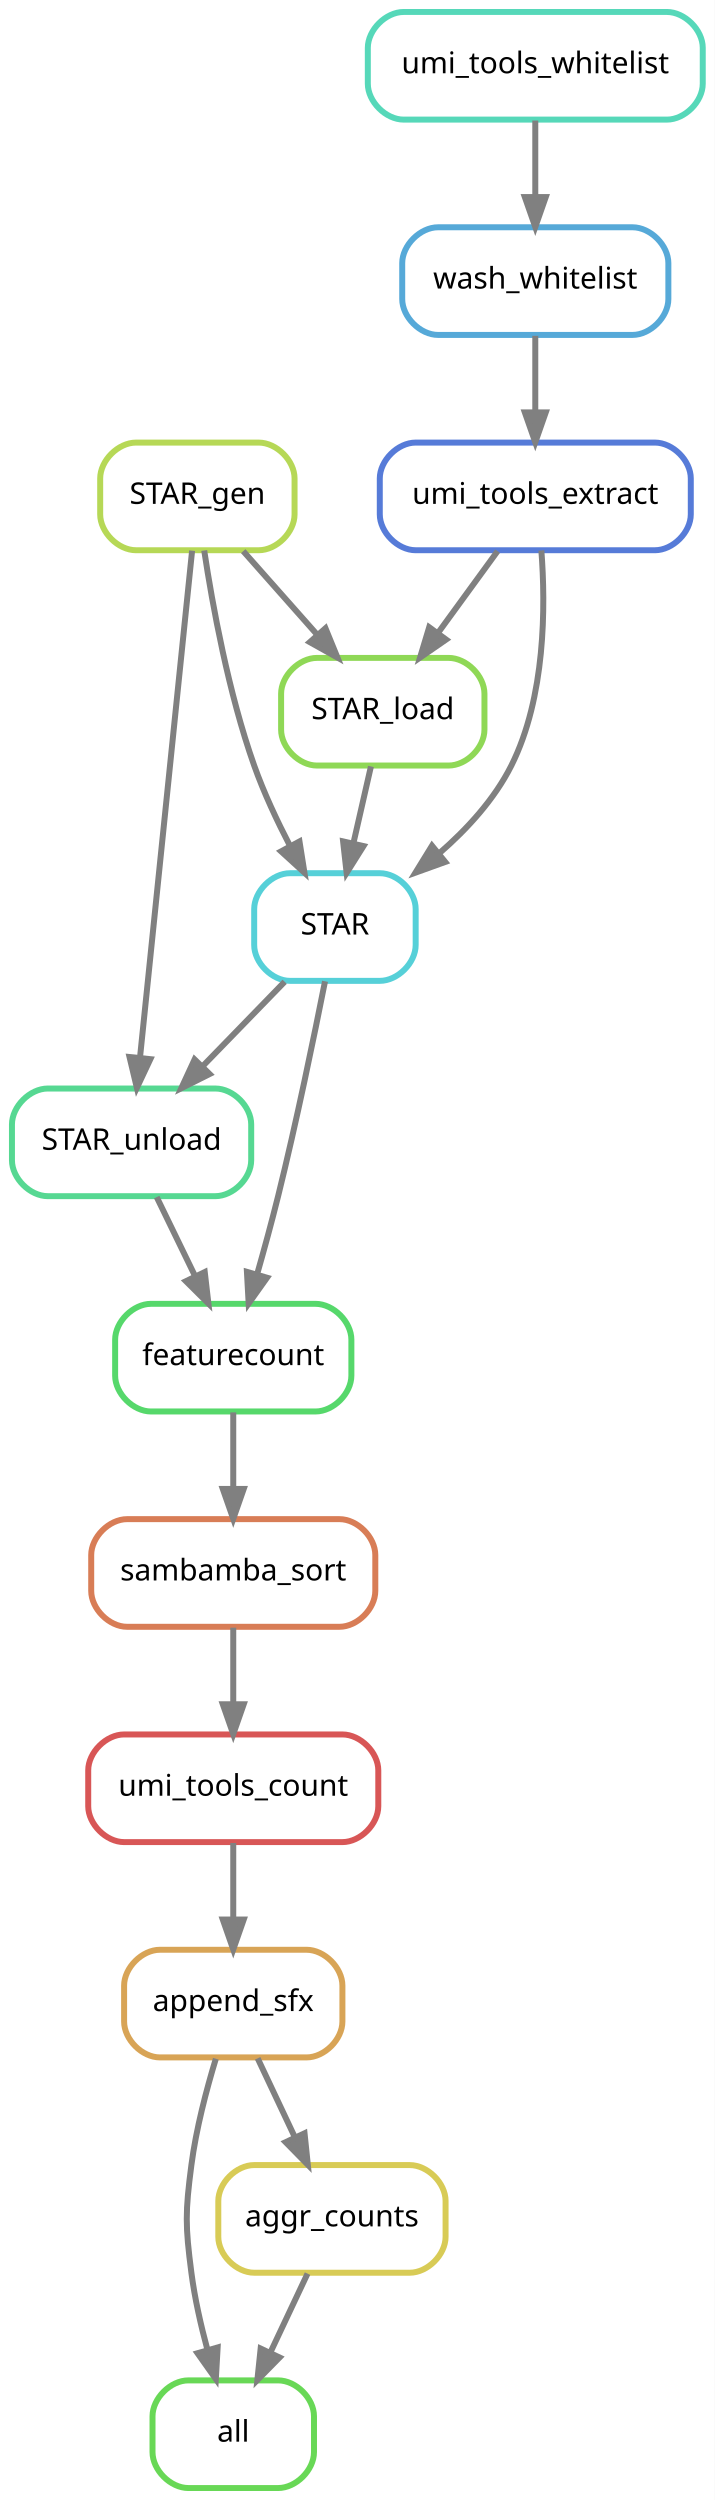
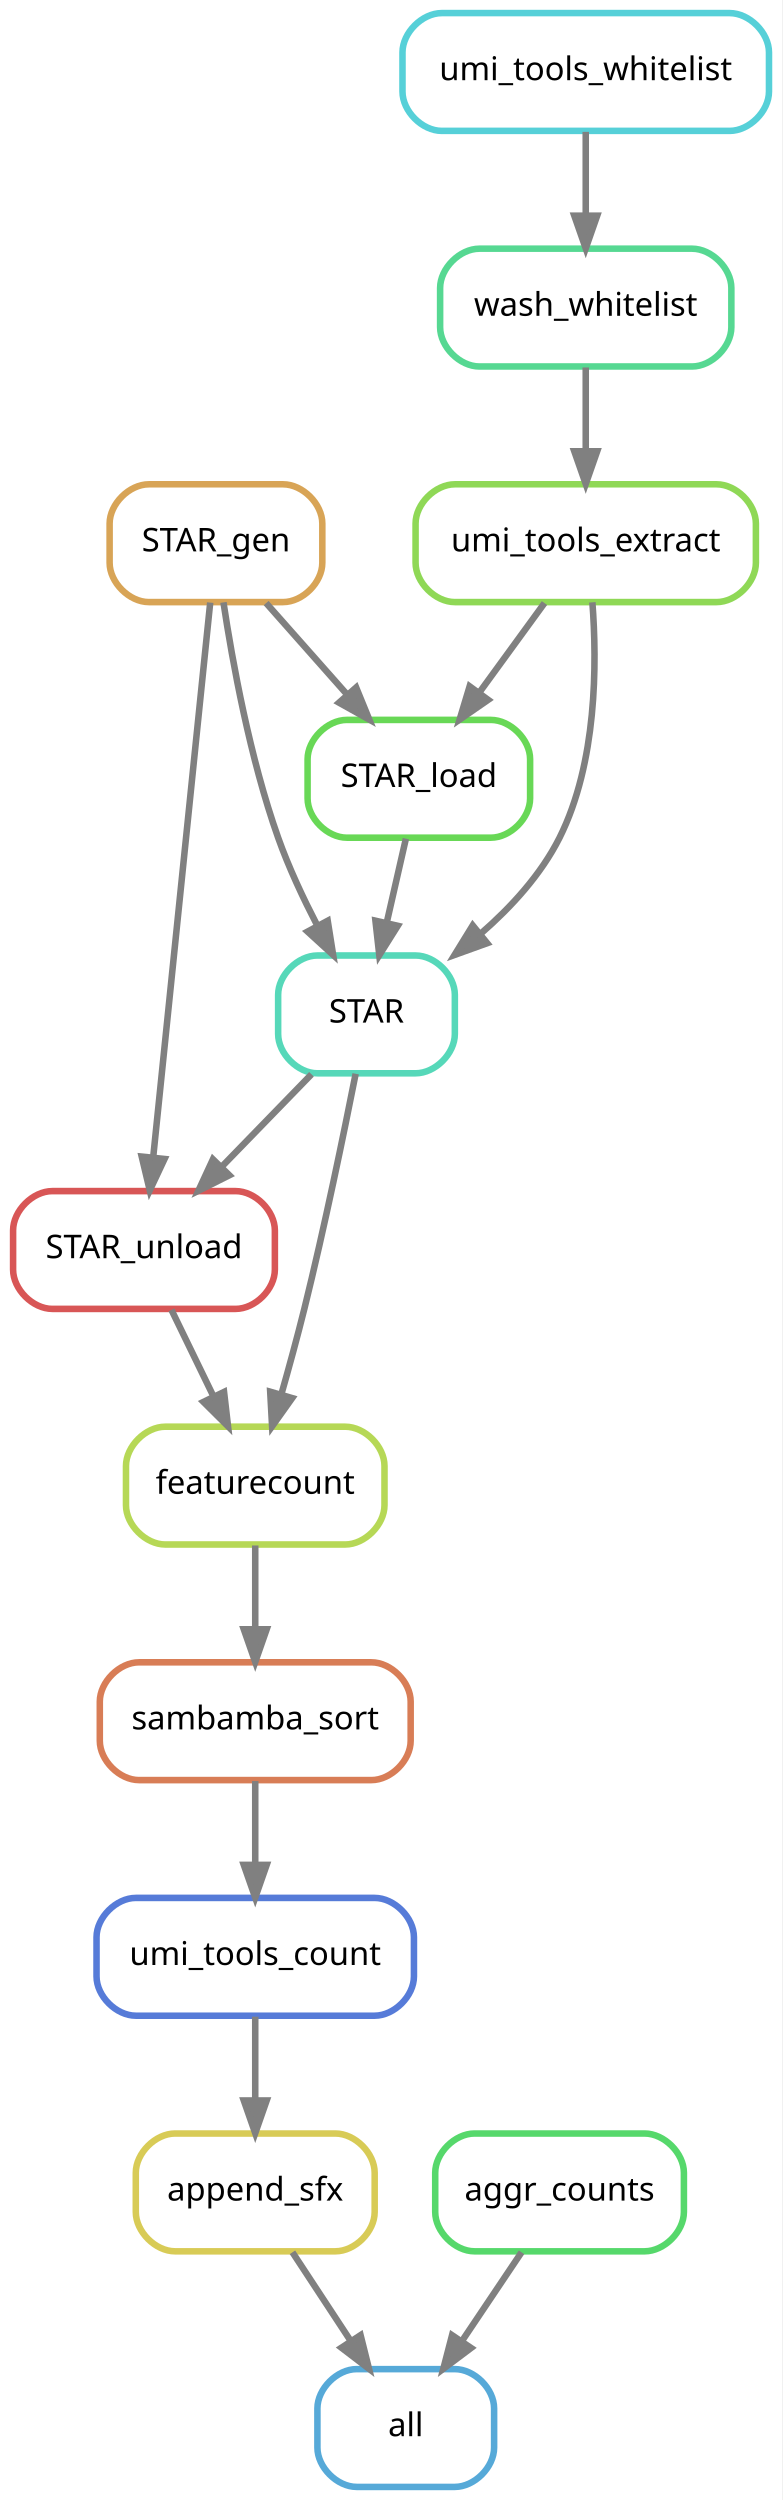
- <svg xmlns="http://www.w3.org/2000/svg" width="239pt" height="836pt" viewBox="0.00 0.00 239.00 836.00">
-   <g id="graph0" class="graph" transform="scale(1 1) rotate(0) translate(4 832)">
-     <polygon fill="white" stroke="transparent" points="-4,4 -4,-832 235,-832 235,4 -4,4" />
+ <svg xmlns="http://www.w3.org/2000/svg" width="239pt" height="764pt" viewBox="0.00 0.00 239.00 764.00">
+   <g id="graph0" class="graph" transform="scale(1 1) rotate(0) translate(4 760)">
+     <polygon fill="white" stroke="transparent" points="-4,4 -4,-760 235,-760 235,4 -4,4" />
    <g id="node1" class="node">
-       <path fill="none" stroke="#68d856" stroke-width="2" d="M89,-36C89,-36 59,-36 59,-36 53,-36 47,-30 47,-24 47,-24 47,-12 47,-12 47,-6 53,0 59,0 59,0 89,0 89,0 95,0 101,-6 101,-12 101,-12 101,-24 101,-24 101,-30 95,-36 89,-36" />
-       <text text-anchor="middle" x="74" y="-15.5" font-family="sans" font-size="10.00">all</text>
+       <path fill="none" stroke="#56a9d8" stroke-width="2" d="M135,-36C135,-36 105,-36 105,-36 99,-36 93,-30 93,-24 93,-24 93,-12 93,-12 93,-6 99,0 105,0 105,0 135,0 135,0 141,0 147,-6 147,-12 147,-12 147,-24 147,-24 147,-30 141,-36 135,-36" />
+       <text text-anchor="middle" x="120" y="-15.5" font-family="sans" font-size="10.00">all</text>
    </g>
    <g id="node2" class="node">
-       <path fill="none" stroke="#d8a456" stroke-width="2" d="M98.5,-180C98.5,-180 49.5,-180 49.5,-180 43.5,-180 37.5,-174 37.5,-168 37.5,-168 37.5,-156 37.5,-156 37.5,-150 43.5,-144 49.5,-144 49.5,-144 98.5,-144 98.5,-144 104.5,-144 110.5,-150 110.5,-156 110.5,-156 110.5,-168 110.5,-168 110.5,-174 104.5,-180 98.5,-180" />
-       <text text-anchor="middle" x="74" y="-159.5" font-family="sans" font-size="10.00">append_sfx</text>
+       <path fill="none" stroke="#d8cb56" stroke-width="2" d="M98.5,-108C98.5,-108 49.5,-108 49.5,-108 43.5,-108 37.5,-102 37.5,-96 37.5,-96 37.5,-84 37.5,-84 37.5,-78 43.5,-72 49.5,-72 49.5,-72 98.5,-72 98.5,-72 104.5,-72 110.5,-78 110.5,-84 110.5,-84 110.5,-96 110.5,-96 110.5,-102 104.5,-108 98.5,-108" />
+       <text text-anchor="middle" x="74" y="-87.5" font-family="sans" font-size="10.00">append_sfx</text>
    </g>
-     <g id="edge2" class="edge">
-       <path fill="none" stroke="grey" stroke-width="2" d="M68.18,-143.56C65.07,-133.33 61.57,-120.08 60,-108 57.94,-92.13 57.94,-87.87 60,-72 61.1,-63.51 63.16,-54.43 65.37,-46.24" />
-       <polygon fill="grey" stroke="grey" stroke-width="2" points="68.78,-47.02 68.18,-36.44 62.05,-45.09 68.78,-47.02" />
-     </g>
-     <g id="node13" class="node">
-       <path fill="none" stroke="#d8cb56" stroke-width="2" d="M133,-108C133,-108 81,-108 81,-108 75,-108 69,-102 69,-96 69,-96 69,-84 69,-84 69,-78 75,-72 81,-72 81,-72 133,-72 133,-72 139,-72 145,-78 145,-84 145,-84 145,-96 145,-96 145,-102 139,-108 133,-108" />
-       <text text-anchor="middle" x="107" y="-87.5" font-family="sans" font-size="10.00">aggr_counts</text>
-     </g>
-     <g id="edge17" class="edge">
-       <path fill="none" stroke="grey" stroke-width="2" d="M82.16,-143.7C85.91,-135.73 90.45,-126.1 94.62,-117.26" />
-       <polygon fill="grey" stroke="grey" stroke-width="2" points="97.84,-118.64 98.94,-108.1 91.51,-115.66 97.84,-118.64" />
+     <g id="edge1" class="edge">
+       <path fill="none" stroke="grey" stroke-width="2" d="M85.37,-71.7C90.72,-63.56 97.2,-53.69 103.11,-44.7" />
+       <polygon fill="grey" stroke="grey" stroke-width="2" points="106.19,-46.38 108.76,-36.1 100.34,-42.54 106.19,-46.38" />
    </g>
    <g id="node3" class="node">
-       <path fill="none" stroke="#d85656" stroke-width="2" d="M110.5,-252C110.5,-252 37.5,-252 37.5,-252 31.5,-252 25.5,-246 25.5,-240 25.5,-240 25.5,-228 25.5,-228 25.5,-222 31.5,-216 37.5,-216 37.5,-216 110.5,-216 110.5,-216 116.5,-216 122.5,-222 122.5,-228 122.5,-228 122.5,-240 122.5,-240 122.5,-246 116.5,-252 110.5,-252" />
-       <text text-anchor="middle" x="74" y="-231.5" font-family="sans" font-size="10.00">umi_tools_count</text>
+       <path fill="none" stroke="#567bd8" stroke-width="2" d="M110.5,-180C110.5,-180 37.5,-180 37.5,-180 31.5,-180 25.5,-174 25.5,-168 25.5,-168 25.5,-156 25.5,-156 25.5,-150 31.5,-144 37.5,-144 37.5,-144 110.5,-144 110.5,-144 116.5,-144 122.5,-150 122.5,-156 122.5,-156 122.5,-168 122.5,-168 122.5,-174 116.5,-180 110.5,-180" />
+       <text text-anchor="middle" x="74" y="-159.5" font-family="sans" font-size="10.00">umi_tools_count</text>
    </g>
    <g id="edge3" class="edge">
+       <path fill="none" stroke="grey" stroke-width="2" d="M74,-143.7C74,-135.98 74,-126.71 74,-118.11" />
+       <polygon fill="grey" stroke="grey" stroke-width="2" points="77.5,-118.1 74,-108.1 70.5,-118.1 77.5,-118.1" />
+     </g>
+     <g id="node4" class="node">
+       <path fill="none" stroke="#d87d56" stroke-width="2" d="M109.5,-252C109.5,-252 38.5,-252 38.5,-252 32.5,-252 26.5,-246 26.5,-240 26.5,-240 26.5,-228 26.5,-228 26.5,-222 32.5,-216 38.5,-216 38.5,-216 109.5,-216 109.5,-216 115.5,-216 121.5,-222 121.5,-228 121.5,-228 121.5,-240 121.5,-240 121.5,-246 115.5,-252 109.5,-252" />
+       <text text-anchor="middle" x="74" y="-231.5" font-family="sans" font-size="10.00">sambamba_sort</text>
+     </g>
+     <g id="edge4" class="edge">
      <path fill="none" stroke="grey" stroke-width="2" d="M74,-215.7C74,-207.98 74,-198.71 74,-190.11" />
      <polygon fill="grey" stroke="grey" stroke-width="2" points="77.5,-190.1 74,-180.1 70.5,-190.1 77.5,-190.1" />
    </g>
-     <g id="node4" class="node">
-       <path fill="none" stroke="#d87d56" stroke-width="2" d="M109.5,-324C109.5,-324 38.5,-324 38.5,-324 32.5,-324 26.5,-318 26.5,-312 26.5,-312 26.5,-300 26.5,-300 26.5,-294 32.5,-288 38.5,-288 38.5,-288 109.5,-288 109.5,-288 115.5,-288 121.5,-294 121.5,-300 121.5,-300 121.5,-312 121.5,-312 121.5,-318 115.5,-324 109.5,-324" />
-       <text text-anchor="middle" x="74" y="-303.5" font-family="sans" font-size="10.00">sambamba_sort</text>
+     <g id="node5" class="node">
+       <path fill="none" stroke="#b6d856" stroke-width="2" d="M101.5,-324C101.5,-324 46.5,-324 46.5,-324 40.5,-324 34.5,-318 34.5,-312 34.5,-312 34.5,-300 34.5,-300 34.5,-294 40.5,-288 46.5,-288 46.5,-288 101.5,-288 101.5,-288 107.5,-288 113.5,-294 113.5,-300 113.5,-300 113.5,-312 113.5,-312 113.5,-318 107.5,-324 101.5,-324" />
+       <text text-anchor="middle" x="74" y="-303.5" font-family="sans" font-size="10.00">featurecount</text>
    </g>
-     <g id="edge4" class="edge">
+     <g id="edge5" class="edge">
      <path fill="none" stroke="grey" stroke-width="2" d="M74,-287.7C74,-279.98 74,-270.71 74,-262.11" />
      <polygon fill="grey" stroke="grey" stroke-width="2" points="77.5,-262.1 74,-252.1 70.5,-262.1 77.5,-262.1" />
    </g>
-     <g id="node5" class="node">
-       <path fill="none" stroke="#56d86b" stroke-width="2" d="M101.5,-396C101.5,-396 46.5,-396 46.5,-396 40.5,-396 34.5,-390 34.5,-384 34.5,-384 34.5,-372 34.5,-372 34.5,-366 40.5,-360 46.5,-360 46.5,-360 101.5,-360 101.5,-360 107.5,-360 113.5,-366 113.5,-372 113.5,-372 113.5,-384 113.5,-384 113.5,-390 107.5,-396 101.5,-396" />
-       <text text-anchor="middle" x="74" y="-375.5" font-family="sans" font-size="10.00">featurecount</text>
-     </g>
-     <g id="edge5" class="edge">
-       <path fill="none" stroke="grey" stroke-width="2" d="M74,-359.7C74,-351.98 74,-342.71 74,-334.11" />
-       <polygon fill="grey" stroke="grey" stroke-width="2" points="77.5,-334.1 74,-324.1 70.5,-334.1 77.5,-334.1" />
-     </g>
    <g id="node6" class="node">
-       <path fill="none" stroke="#56d0d8" stroke-width="2" d="M123,-540C123,-540 93,-540 93,-540 87,-540 81,-534 81,-528 81,-528 81,-516 81,-516 81,-510 87,-504 93,-504 93,-504 123,-504 123,-504 129,-504 135,-510 135,-516 135,-516 135,-528 135,-528 135,-534 129,-540 123,-540" />
-       <text text-anchor="middle" x="108" y="-519.5" font-family="sans" font-size="10.00">STAR</text>
+       <path fill="none" stroke="#56d8b9" stroke-width="2" d="M123,-468C123,-468 93,-468 93,-468 87,-468 81,-462 81,-456 81,-456 81,-444 81,-444 81,-438 87,-432 93,-432 93,-432 123,-432 123,-432 129,-432 135,-438 135,-444 135,-444 135,-456 135,-456 135,-462 129,-468 123,-468" />
+       <text text-anchor="middle" x="108" y="-447.5" font-family="sans" font-size="10.00">STAR</text>
    </g>
    <g id="edge7" class="edge">
-       <path fill="none" stroke="grey" stroke-width="2" d="M104.69,-503.86C101.13,-485.88 95.16,-456.84 89,-432 86.87,-423.42 84.33,-414.13 81.94,-405.76" />
-       <polygon fill="grey" stroke="grey" stroke-width="2" points="85.29,-404.74 79.15,-396.11 78.57,-406.69 85.29,-404.74" />
+       <path fill="none" stroke="grey" stroke-width="2" d="M104.69,-431.86C101.13,-413.88 95.16,-384.84 89,-360 86.87,-351.42 84.33,-342.13 81.94,-333.76" />
+       <polygon fill="grey" stroke="grey" stroke-width="2" points="85.29,-332.74 79.15,-324.11 78.57,-334.69 85.29,-332.74" />
    </g>
    <g id="node12" class="node">
-       <path fill="none" stroke="#56d892" stroke-width="2" d="M68,-468C68,-468 12,-468 12,-468 6,-468 0,-462 0,-456 0,-456 0,-444 0,-444 0,-438 6,-432 12,-432 12,-432 68,-432 68,-432 74,-432 80,-438 80,-444 80,-444 80,-456 80,-456 80,-462 74,-468 68,-468" />
-       <text text-anchor="middle" x="40" y="-447.5" font-family="sans" font-size="10.00">STAR_unload</text>
+       <path fill="none" stroke="#d85656" stroke-width="2" d="M68,-396C68,-396 12,-396 12,-396 6,-396 0,-390 0,-384 0,-384 0,-372 0,-372 0,-366 6,-360 12,-360 12,-360 68,-360 68,-360 74,-360 80,-366 80,-372 80,-372 80,-384 80,-384 80,-390 74,-396 68,-396" />
+       <text text-anchor="middle" x="40" y="-375.5" font-family="sans" font-size="10.00">STAR_unload</text>
    </g>
-     <g id="edge15" class="edge">
-       <path fill="none" stroke="grey" stroke-width="2" d="M91.19,-503.7C82.87,-495.14 72.69,-484.66 63.61,-475.3" />
-       <polygon fill="grey" stroke="grey" stroke-width="2" points="66.09,-472.84 56.62,-468.1 61.07,-477.72 66.09,-472.84" />
+     <g id="edge16" class="edge">
+       <path fill="none" stroke="grey" stroke-width="2" d="M91.19,-431.7C82.87,-423.14 72.69,-412.66 63.61,-403.3" />
+       <polygon fill="grey" stroke="grey" stroke-width="2" points="66.09,-400.84 56.62,-396.1 61.07,-405.72 66.09,-400.84" />
    </g>
    <g id="node7" class="node">
-       <path fill="none" stroke="#567bd8" stroke-width="2" d="M215,-684C215,-684 135,-684 135,-684 129,-684 123,-678 123,-672 123,-672 123,-660 123,-660 123,-654 129,-648 135,-648 135,-648 215,-648 215,-648 221,-648 227,-654 227,-660 227,-660 227,-672 227,-672 227,-678 221,-684 215,-684" />
-       <text text-anchor="middle" x="175" y="-663.5" font-family="sans" font-size="10.00">umi_tools_extract</text>
+       <path fill="none" stroke="#8fd856" stroke-width="2" d="M215,-612C215,-612 135,-612 135,-612 129,-612 123,-606 123,-600 123,-600 123,-588 123,-588 123,-582 129,-576 135,-576 135,-576 215,-576 215,-576 221,-576 227,-582 227,-588 227,-588 227,-600 227,-600 227,-606 221,-612 215,-612" />
+       <text text-anchor="middle" x="175" y="-591.5" font-family="sans" font-size="10.00">umi_tools_extract</text>
    </g>
    <g id="edge10" class="edge">
-       <path fill="none" stroke="grey" stroke-width="2" d="M177.03,-647.93C178.47,-629.24 178.46,-598.89 167,-576 161.36,-564.75 152.23,-554.77 142.82,-546.6" />
-       <polygon fill="grey" stroke="grey" stroke-width="2" points="144.88,-543.76 134.91,-540.17 140.46,-549.19 144.88,-543.76" />
+       <path fill="none" stroke="grey" stroke-width="2" d="M177.03,-575.93C178.47,-557.24 178.46,-526.89 167,-504 161.36,-492.75 152.23,-482.77 142.82,-474.6" />
+       <polygon fill="grey" stroke="grey" stroke-width="2" points="144.88,-471.76 134.91,-468.17 140.46,-477.19 144.88,-471.76" />
    </g>
    <g id="node11" class="node">
-       <path fill="none" stroke="#8fd856" stroke-width="2" d="M146,-612C146,-612 102,-612 102,-612 96,-612 90,-606 90,-600 90,-600 90,-588 90,-588 90,-582 96,-576 102,-576 102,-576 146,-576 146,-576 152,-576 158,-582 158,-588 158,-588 158,-600 158,-600 158,-606 152,-612 146,-612" />
-       <text text-anchor="middle" x="124" y="-591.5" font-family="sans" font-size="10.00">STAR_load</text>
+       <path fill="none" stroke="#68d856" stroke-width="2" d="M146,-540C146,-540 102,-540 102,-540 96,-540 90,-534 90,-528 90,-528 90,-516 90,-516 90,-510 96,-504 102,-504 102,-504 146,-504 146,-504 152,-504 158,-510 158,-516 158,-516 158,-528 158,-528 158,-534 152,-540 146,-540" />
+       <text text-anchor="middle" x="124" y="-519.5" font-family="sans" font-size="10.00">STAR_load</text>
    </g>
    <g id="edge14" class="edge">
-       <path fill="none" stroke="grey" stroke-width="2" d="M162.39,-647.7C156.4,-639.47 149.12,-629.48 142.52,-620.42" />
-       <polygon fill="grey" stroke="grey" stroke-width="2" points="145.18,-618.13 136.46,-612.1 139.52,-622.25 145.18,-618.13" />
+       <path fill="none" stroke="grey" stroke-width="2" d="M162.39,-575.7C156.4,-567.47 149.12,-557.48 142.52,-548.42" />
+       <polygon fill="grey" stroke="grey" stroke-width="2" points="145.18,-546.13 136.46,-540.1 139.52,-550.25 145.18,-546.13" />
    </g>
    <g id="node8" class="node">
-       <path fill="none" stroke="#56a9d8" stroke-width="2" d="M207.5,-756C207.5,-756 142.5,-756 142.5,-756 136.5,-756 130.5,-750 130.5,-744 130.5,-744 130.5,-732 130.5,-732 130.5,-726 136.5,-720 142.5,-720 142.5,-720 207.5,-720 207.5,-720 213.5,-720 219.5,-726 219.5,-732 219.5,-732 219.5,-744 219.5,-744 219.5,-750 213.5,-756 207.5,-756" />
-       <text text-anchor="middle" x="175" y="-735.5" font-family="sans" font-size="10.00">wash_whitelist</text>
+       <path fill="none" stroke="#56d892" stroke-width="2" d="M207.5,-684C207.5,-684 142.5,-684 142.5,-684 136.5,-684 130.5,-678 130.5,-672 130.5,-672 130.5,-660 130.5,-660 130.5,-654 136.5,-648 142.5,-648 142.5,-648 207.5,-648 207.5,-648 213.5,-648 219.5,-654 219.5,-660 219.5,-660 219.5,-672 219.5,-672 219.5,-678 213.5,-684 207.5,-684" />
+       <text text-anchor="middle" x="175" y="-663.5" font-family="sans" font-size="10.00">wash_whitelist</text>
    </g>
    <g id="edge11" class="edge">
+       <path fill="none" stroke="grey" stroke-width="2" d="M175,-647.7C175,-639.98 175,-630.71 175,-622.11" />
+       <polygon fill="grey" stroke="grey" stroke-width="2" points="178.5,-622.1 175,-612.1 171.5,-622.1 178.5,-622.1" />
+     </g>
+     <g id="node9" class="node">
+       <path fill="none" stroke="#56d0d8" stroke-width="2" d="M219,-756C219,-756 131,-756 131,-756 125,-756 119,-750 119,-744 119,-744 119,-732 119,-732 119,-726 125,-720 131,-720 131,-720 219,-720 219,-720 225,-720 231,-726 231,-732 231,-732 231,-744 231,-744 231,-750 225,-756 219,-756" />
+       <text text-anchor="middle" x="175" y="-735.5" font-family="sans" font-size="10.00">umi_tools_whitelist</text>
+     </g>
+     <g id="edge12" class="edge">
      <path fill="none" stroke="grey" stroke-width="2" d="M175,-719.7C175,-711.98 175,-702.71 175,-694.11" />
      <polygon fill="grey" stroke="grey" stroke-width="2" points="178.5,-694.1 175,-684.1 171.5,-694.1 178.5,-694.1" />
    </g>
-     <g id="node9" class="node">
-       <path fill="none" stroke="#56d8b9" stroke-width="2" d="M219,-828C219,-828 131,-828 131,-828 125,-828 119,-822 119,-816 119,-816 119,-804 119,-804 119,-798 125,-792 131,-792 131,-792 219,-792 219,-792 225,-792 231,-798 231,-804 231,-804 231,-816 231,-816 231,-822 225,-828 219,-828" />
-       <text text-anchor="middle" x="175" y="-807.5" font-family="sans" font-size="10.00">umi_tools_whitelist</text>
+     <g id="node10" class="node">
+       <path fill="none" stroke="#d8a456" stroke-width="2" d="M82.5,-612C82.5,-612 41.5,-612 41.5,-612 35.5,-612 29.5,-606 29.5,-600 29.5,-600 29.5,-588 29.5,-588 29.5,-582 35.5,-576 41.5,-576 41.5,-576 82.5,-576 82.5,-576 88.5,-576 94.5,-582 94.5,-588 94.5,-588 94.5,-600 94.5,-600 94.5,-606 88.5,-612 82.5,-612" />
+       <text text-anchor="middle" x="62" y="-591.5" font-family="sans" font-size="10.00">STAR_gen</text>
    </g>
-     <g id="edge12" class="edge">
-       <path fill="none" stroke="grey" stroke-width="2" d="M175,-791.7C175,-783.98 175,-774.71 175,-766.11" />
-       <polygon fill="grey" stroke="grey" stroke-width="2" points="178.5,-766.1 175,-756.1 171.5,-766.1 178.5,-766.1" />
+     <g id="edge9" class="edge">
+       <path fill="none" stroke="grey" stroke-width="2" d="M64.29,-575.91C67.04,-557.72 72.39,-528.27 81,-504 84.21,-494.95 88.65,-485.48 93,-477.09" />
+       <polygon fill="grey" stroke="grey" stroke-width="2" points="96.15,-478.62 97.81,-468.16 89.99,-475.3 96.15,-478.62" />
    </g>
-     <g id="node10" class="node">
-       <path fill="none" stroke="#b6d856" stroke-width="2" d="M82.5,-684C82.5,-684 41.5,-684 41.5,-684 35.5,-684 29.5,-678 29.5,-672 29.5,-672 29.5,-660 29.5,-660 29.5,-654 35.5,-648 41.5,-648 41.5,-648 82.5,-648 82.5,-648 88.5,-648 94.5,-654 94.5,-660 94.5,-660 94.5,-672 94.5,-672 94.5,-678 88.5,-684 82.5,-684" />
-       <text text-anchor="middle" x="62" y="-663.5" font-family="sans" font-size="10.00">STAR_gen</text>
+     <g id="edge13" class="edge">
+       <path fill="none" stroke="grey" stroke-width="2" d="M77.33,-575.7C84.76,-567.3 93.82,-557.07 101.98,-547.86" />
+       <polygon fill="grey" stroke="grey" stroke-width="2" points="104.84,-549.91 108.85,-540.1 99.6,-545.27 104.84,-549.91" />
+     </g>
+     <g id="edge15" class="edge">
+       <path fill="none" stroke="grey" stroke-width="2" d="M60.24,-575.85C56.43,-538.83 47.42,-451.18 42.82,-406.39" />
+       <polygon fill="grey" stroke="grey" stroke-width="2" points="46.28,-405.82 41.77,-396.23 39.31,-406.54 46.28,-405.82" />
    </g>
    <g id="edge8" class="edge">
-       <path fill="none" stroke="grey" stroke-width="2" d="M64.29,-647.91C67.04,-629.72 72.39,-600.27 81,-576 84.21,-566.95 88.65,-557.48 93,-549.09" />
-       <polygon fill="grey" stroke="grey" stroke-width="2" points="96.15,-550.62 97.81,-540.16 89.99,-547.3 96.15,-550.62" />
-     </g>
-     <g id="edge13" class="edge">
-       <path fill="none" stroke="grey" stroke-width="2" d="M77.33,-647.7C84.76,-639.3 93.82,-629.07 101.98,-619.86" />
-       <polygon fill="grey" stroke="grey" stroke-width="2" points="104.84,-621.91 108.85,-612.1 99.6,-617.27 104.84,-621.91" />
-     </g>
-     <g id="edge16" class="edge">
-       <path fill="none" stroke="grey" stroke-width="2" d="M60.24,-647.85C56.43,-610.83 47.42,-523.18 42.82,-478.39" />
-       <polygon fill="grey" stroke="grey" stroke-width="2" points="46.28,-477.82 41.77,-468.23 39.31,-478.54 46.28,-477.82" />
-     </g>
-     <g id="edge9" class="edge">
-       <path fill="none" stroke="grey" stroke-width="2" d="M120.04,-575.7C118.28,-567.98 116.16,-558.71 114.2,-550.11" />
-       <polygon fill="grey" stroke="grey" stroke-width="2" points="117.55,-549.07 111.91,-540.1 110.73,-550.63 117.55,-549.07" />
+       <path fill="none" stroke="grey" stroke-width="2" d="M120.04,-503.7C118.28,-495.98 116.16,-486.71 114.2,-478.11" />
+       <polygon fill="grey" stroke="grey" stroke-width="2" points="117.55,-477.07 111.91,-468.1 110.73,-478.63 117.55,-477.07" />
    </g>
    <g id="edge6" class="edge">
-       <path fill="none" stroke="grey" stroke-width="2" d="M48.4,-431.7C52.27,-423.73 56.95,-414.1 61.24,-405.26" />
-       <polygon fill="grey" stroke="grey" stroke-width="2" points="64.47,-406.63 65.69,-396.1 58.17,-403.57 64.47,-406.63" />
+       <path fill="none" stroke="grey" stroke-width="2" d="M48.4,-359.7C52.27,-351.73 56.95,-342.1 61.24,-333.26" />
+       <polygon fill="grey" stroke="grey" stroke-width="2" points="64.47,-334.63 65.69,-324.1 58.17,-331.57 64.47,-334.63" />
    </g>
-     <g id="edge1" class="edge">
-       <path fill="none" stroke="grey" stroke-width="2" d="M98.84,-71.7C95.09,-63.73 90.55,-54.1 86.38,-45.26" />
-       <polygon fill="grey" stroke="grey" stroke-width="2" points="89.49,-43.66 82.06,-36.1 83.16,-46.64 89.49,-43.66" />
+     <g id="node13" class="node">
+       <path fill="none" stroke="#56d86b" stroke-width="2" d="M193,-108C193,-108 141,-108 141,-108 135,-108 129,-102 129,-96 129,-96 129,-84 129,-84 129,-78 135,-72 141,-72 141,-72 193,-72 193,-72 199,-72 205,-78 205,-84 205,-84 205,-96 205,-96 205,-102 199,-108 193,-108" />
+       <text text-anchor="middle" x="167" y="-87.5" font-family="sans" font-size="10.00">aggr_counts</text>
+     </g>
+     <g id="edge2" class="edge">
+       <path fill="none" stroke="grey" stroke-width="2" d="M155.38,-71.7C149.86,-63.47 143.15,-53.48 137.07,-44.42" />
+       <polygon fill="grey" stroke="grey" stroke-width="2" points="139.96,-42.46 131.48,-36.1 134.15,-46.36 139.96,-42.46" />
    </g>
  </g>
</svg>
